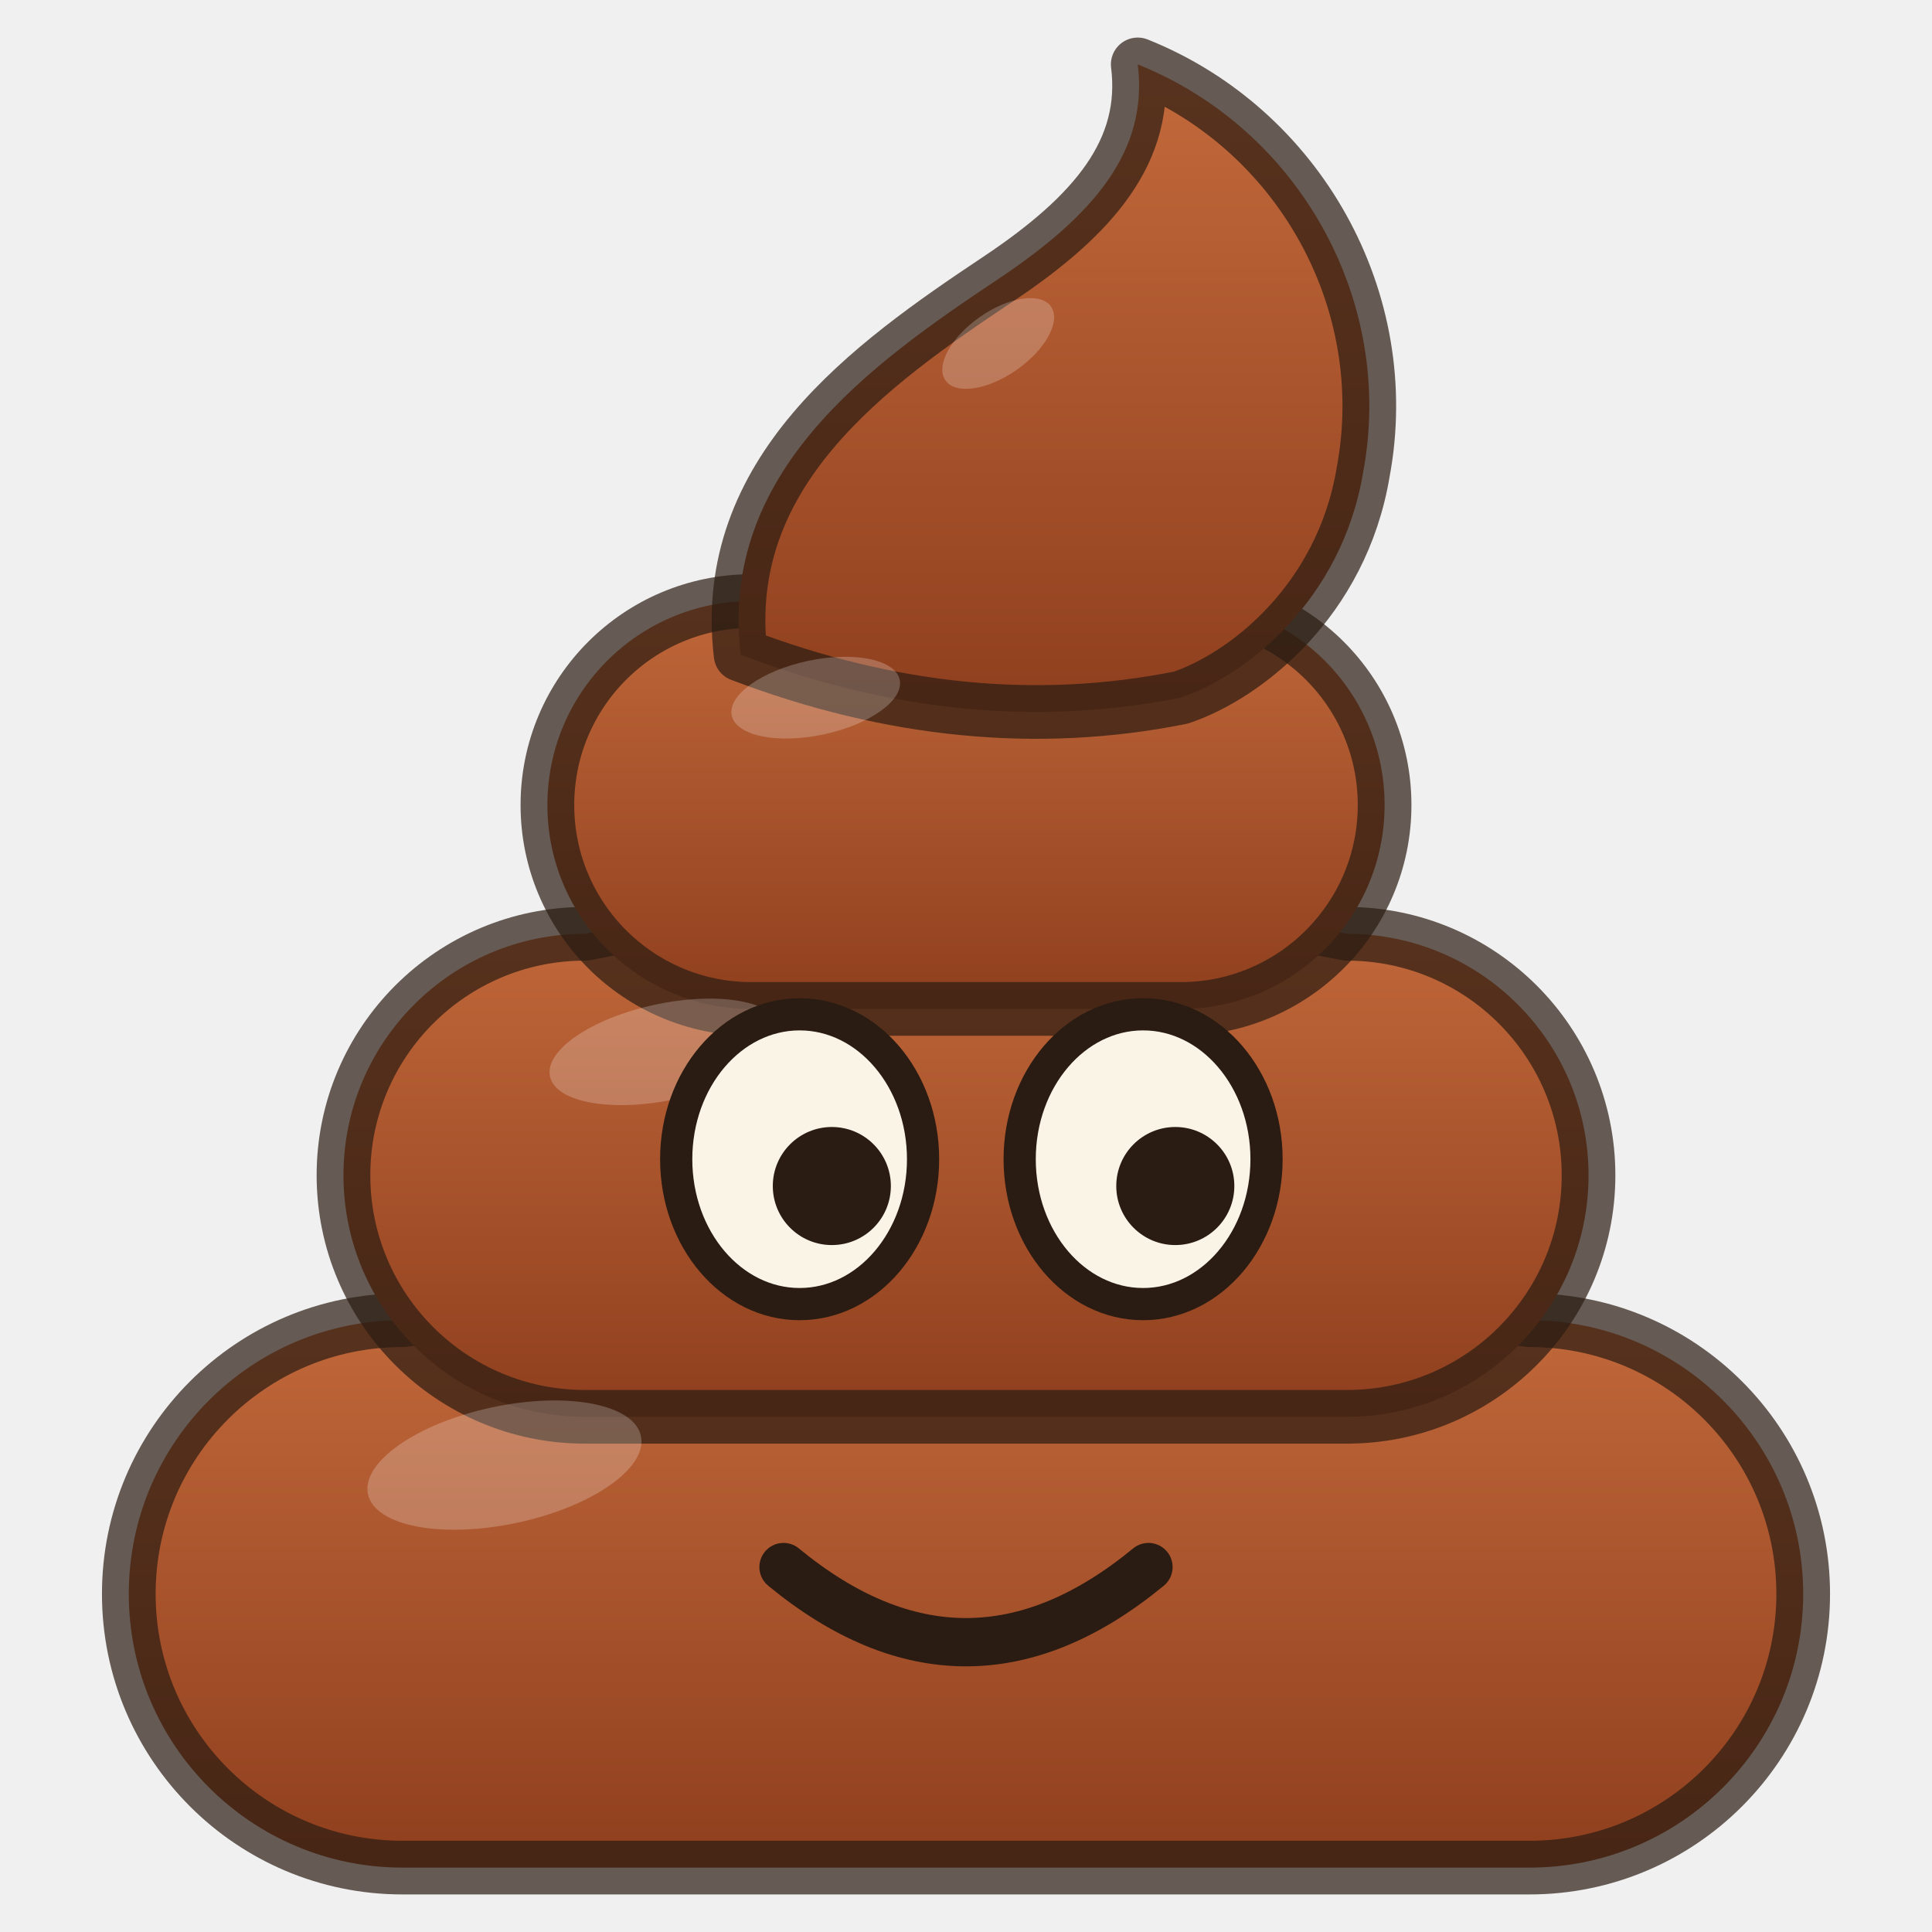
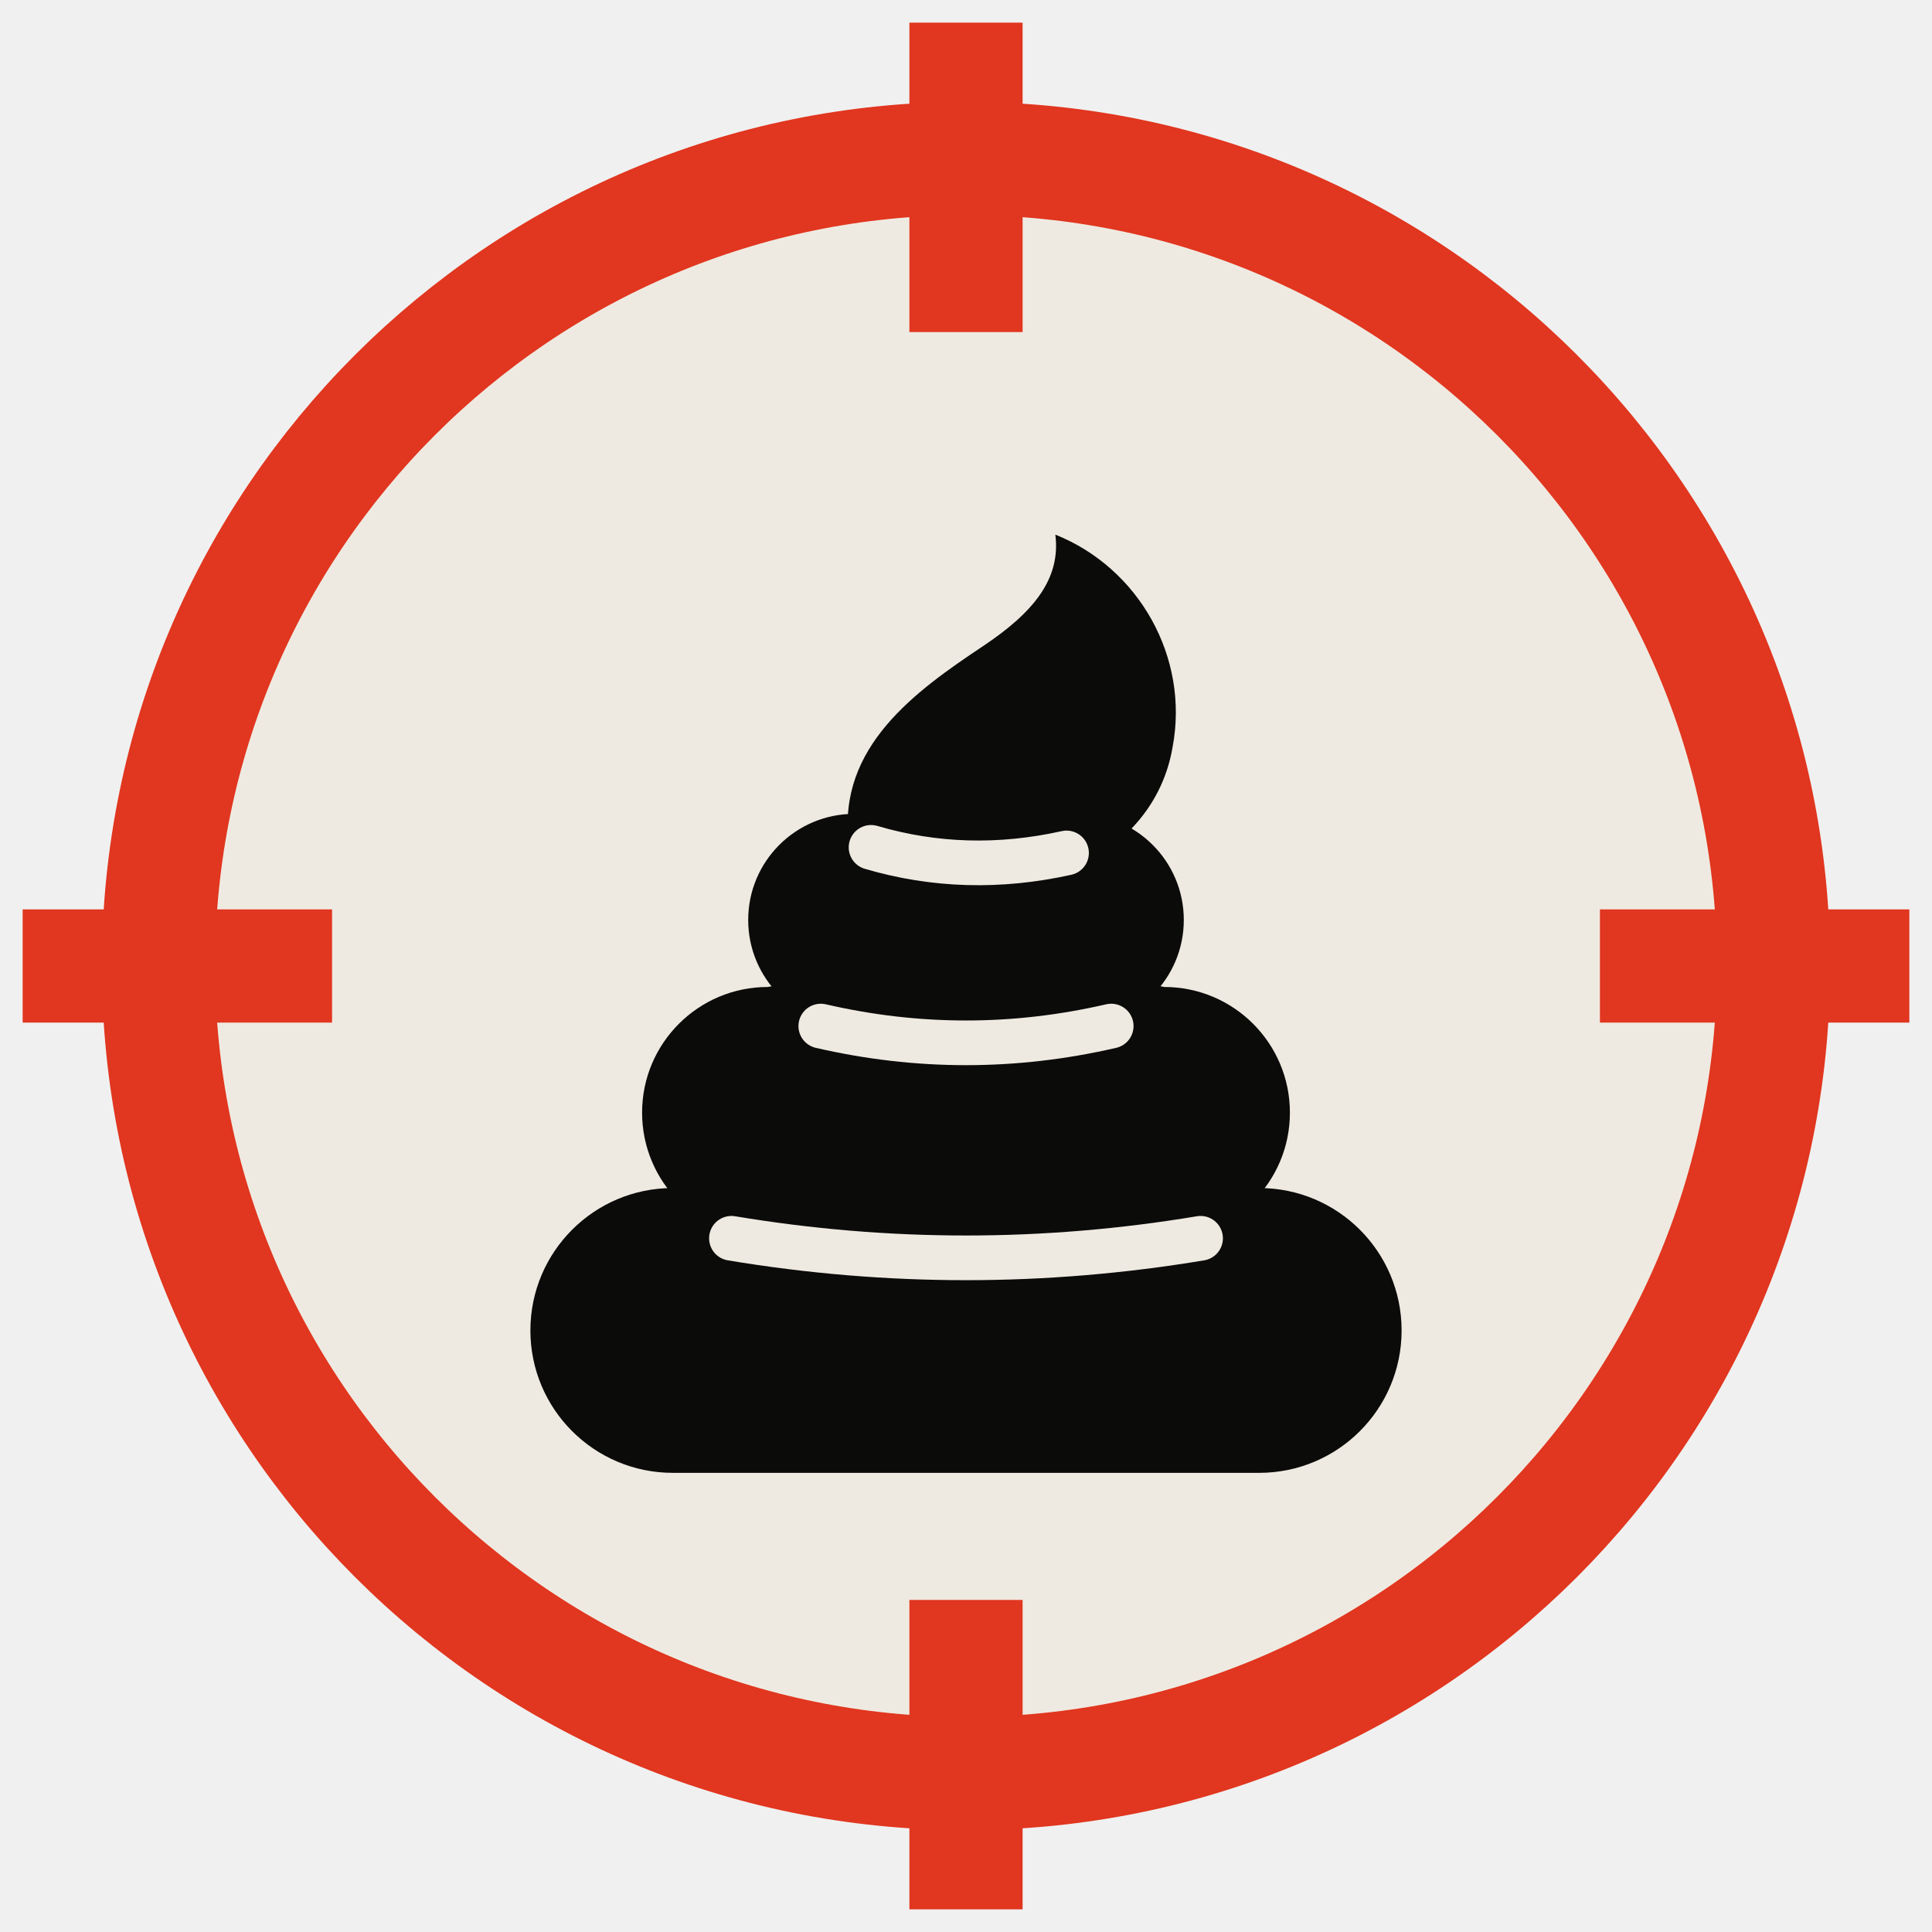
- <svg xmlns="http://www.w3.org/2000/svg" viewBox="76 72 360 360" width="512" height="512">
-   <defs>
-     <linearGradient id="body" x1="0" y1="0" x2="0" y2="1">
-       <stop offset="0" stop-color="#c46a3c" />
-       <stop offset="1" stop-color="#8f3f1e" />
-     </linearGradient>
-   </defs>
-   <g fill="url(#body)" stroke="#2a1c12" stroke-opacity="0.7" stroke-width="10" stroke-linejoin="round">
-     <path d="M151 420 L361 420 A51 51 0 0 0 361 318 Q256 304 151 318 A51 51 0 0 0 151 420 Z" />
-     <path d="M185 336 L327 336 A45 45 0 0 0 327 246 Q256 232 185 246 A45 45 0 0 0 185 336 Z" />
-     <path d="M216 260 L296 260 A38 38 0 0 0 296 184 Q256 172 216 184 A38 38 0 0 0 216 260 Z" />
-     <path d="M214 194 C210 160 238 140 262 124 C280 112 290 100 288 84 C318 96 336 128 330 160 C326 184 308 198 296 202 Q256 210 214 194 Z" />
+ <svg xmlns="http://www.w3.org/2000/svg" viewBox="0 0 512 512" width="512" height="512">
+   <circle cx="256" cy="256" r="214" fill="#efeae1" />
+   <circle cx="256" cy="256" r="214" fill="none" stroke="#e1361f" stroke-width="30" />
+   <path d="M256 6V88M256 424V506M6 256H88M424 256H506" stroke="#e1361f" stroke-width="30" />
+   <g transform="translate(256 266) scale(0.74) translate(-256 -252)">
+     <g fill="#0b0b0a">
+       <path d="M151 420L361 420A51 51 0 0 0 361 318Q256 304 151 318A51 51 0 0 0 151 420Z" />
+       <path d="M185 336L327 336A45 45 0 0 0 327 246Q256 232 185 246A45 45 0 0 0 185 336Z" />
+       <path d="M216 260L296 260A38 38 0 0 0 296 184Q256 172 216 184A38 38 0 0 0 216 260Z" />
+       <path d="M214 194C210 160 238 140 262 124C280 112 290 100 288 84C318 96 336 128 330 160C326 184 308 198 296 202Q256 210 214 194Z" />
+     </g>
+     <path d="M172 336Q256 350 340 336M204 260Q256 272 308 260M222 196Q256 206 292 198" fill="none" stroke="#efeae1" stroke-width="16" stroke-linecap="round" />
  </g>
-   <g fill="#fff" fill-opacity="0.22">
-     <ellipse cx="170" cy="345" rx="26" ry="11" transform="rotate(-12 170 345)" />
-     <ellipse cx="200" cy="268" rx="22" ry="9" transform="rotate(-12 200 268)" />
-     <ellipse cx="228" cy="202" rx="16" ry="7" transform="rotate(-12 228 202)" />
-     <ellipse cx="262" cy="136" rx="12" ry="6" transform="rotate(-35 262 136)" />
-   </g>
-   <g stroke="#2a1c12" stroke-width="6">
-     <ellipse cx="225" cy="288" rx="23" ry="27" fill="#faf4e7" />
-     <ellipse cx="289" cy="288" rx="23" ry="27" fill="#faf4e7" />
-   </g>
-   <circle cx="231" cy="293" r="11" fill="#2a1c12" />
-   <circle cx="295" cy="293" r="11" fill="#2a1c12" />
-   <path d="M222 364 Q256 392 290 364" fill="none" stroke="#2a1c12" stroke-width="9" stroke-linecap="round" />
</svg>
